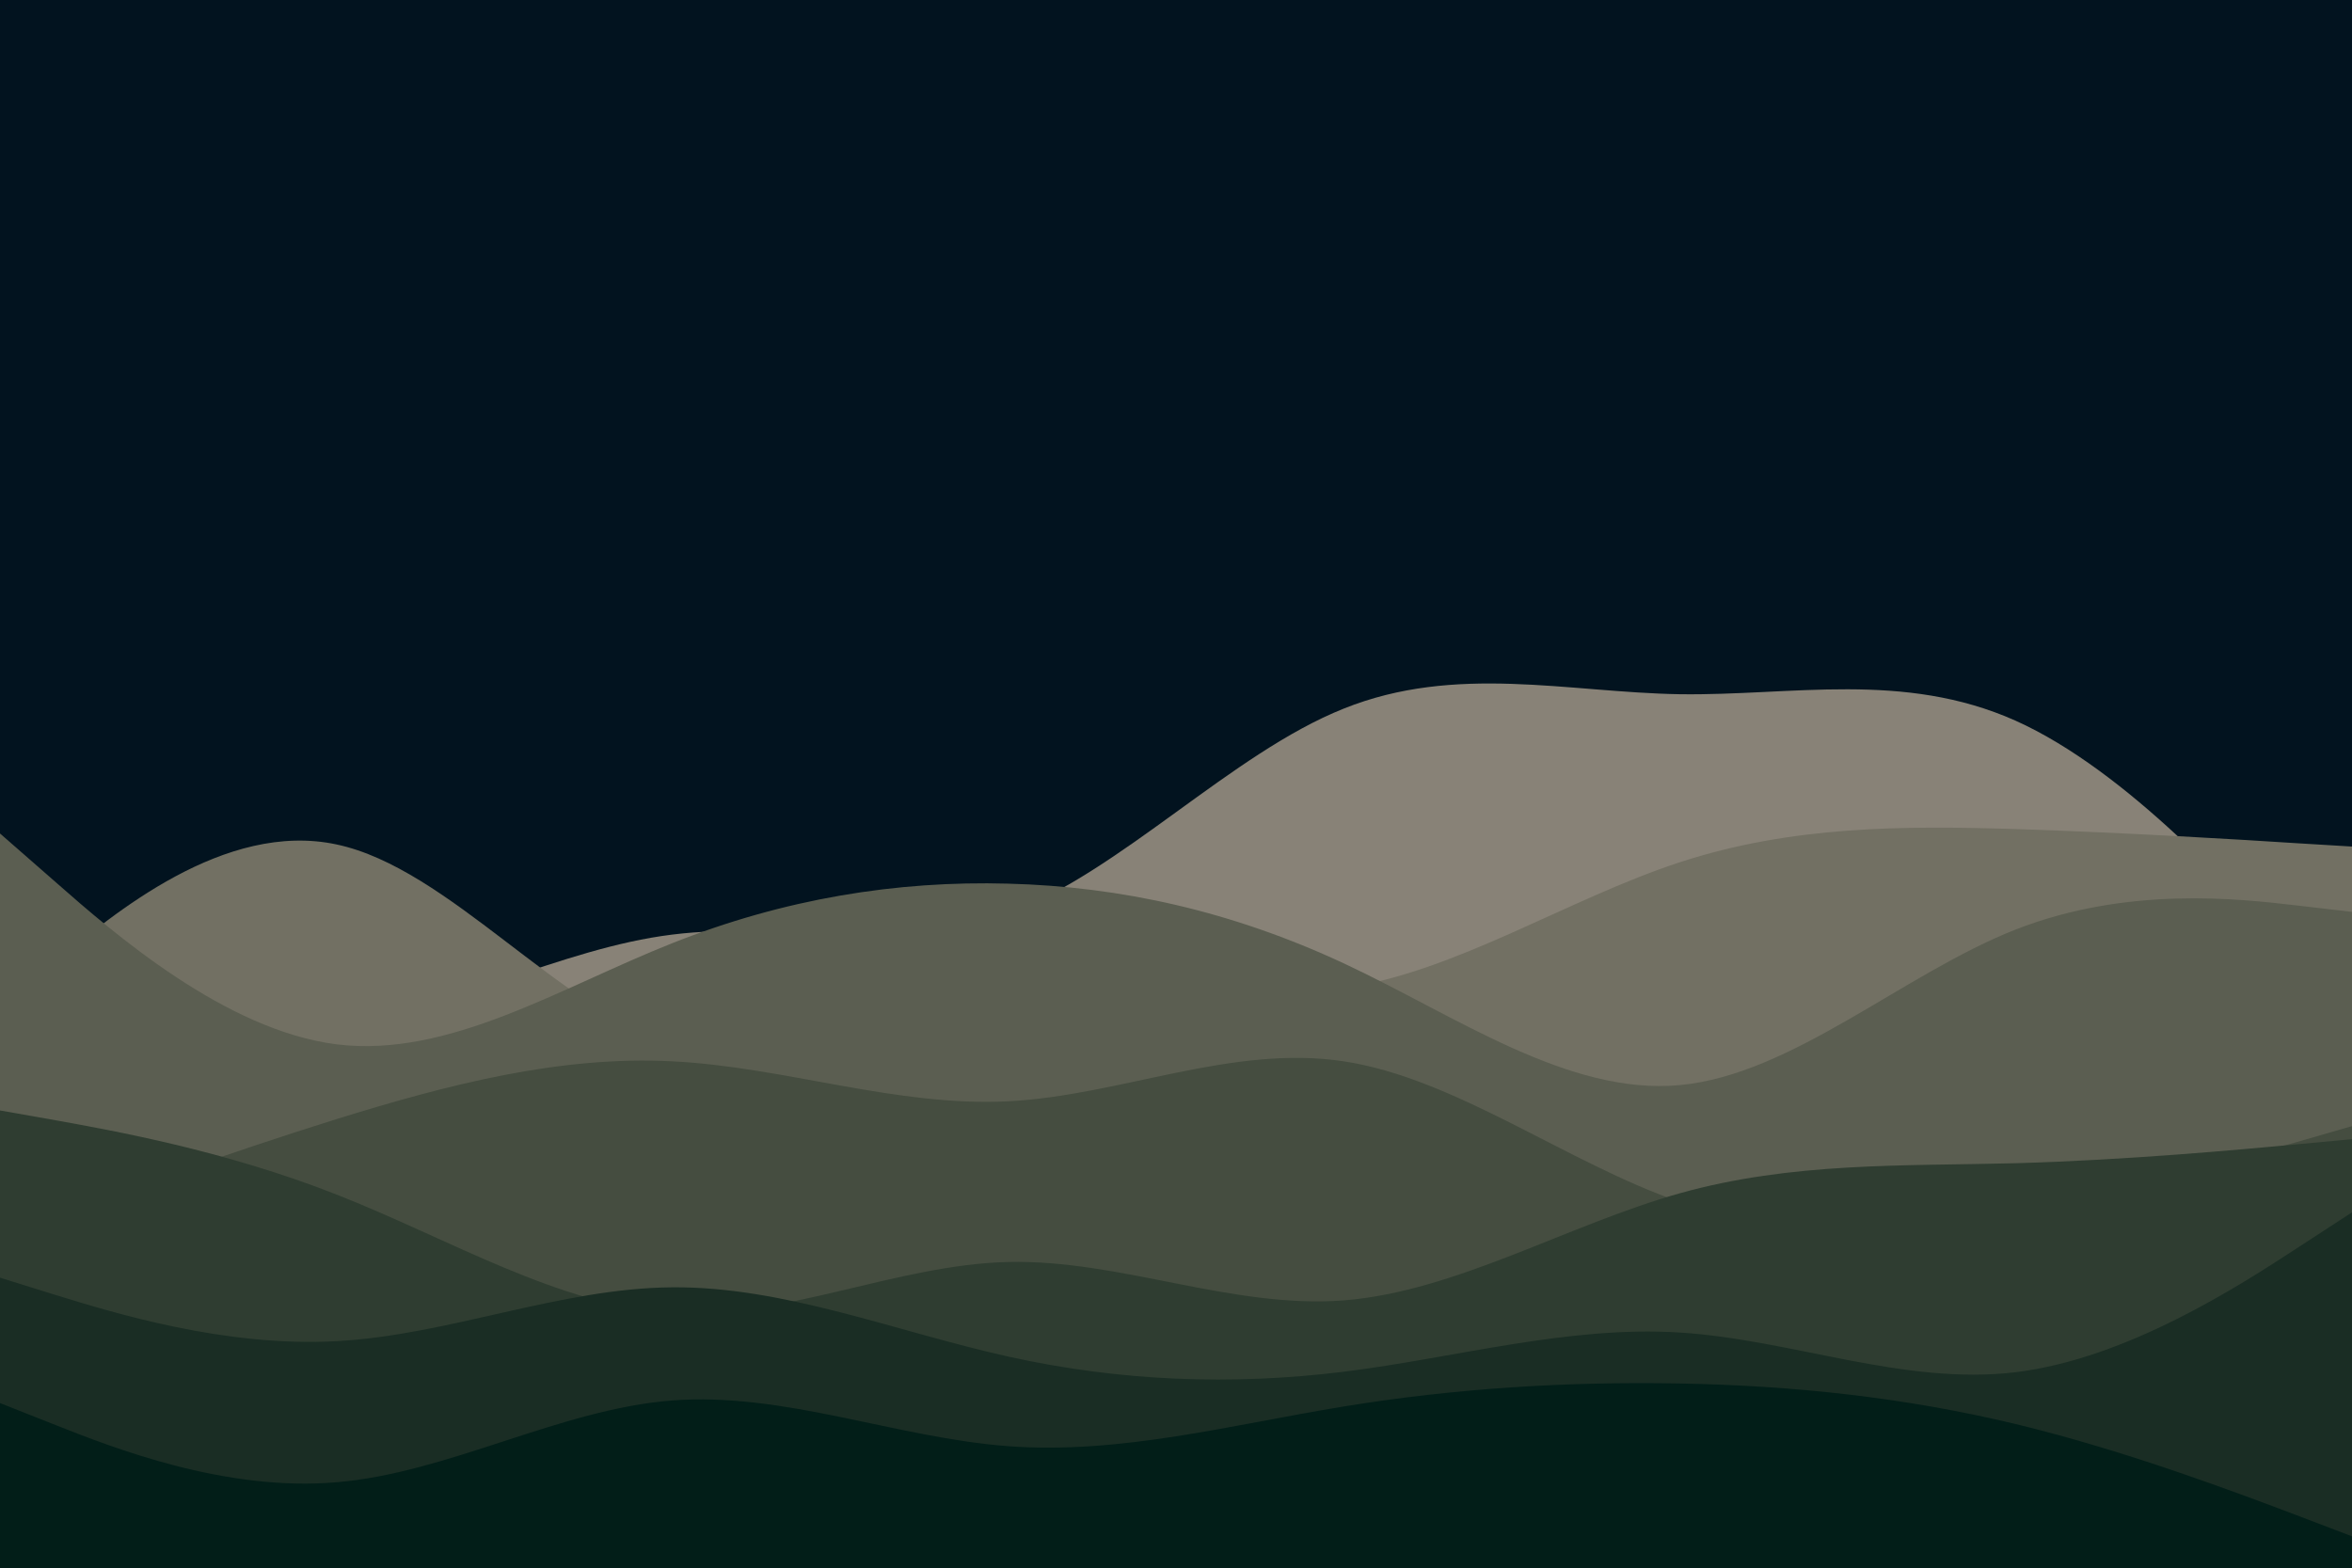
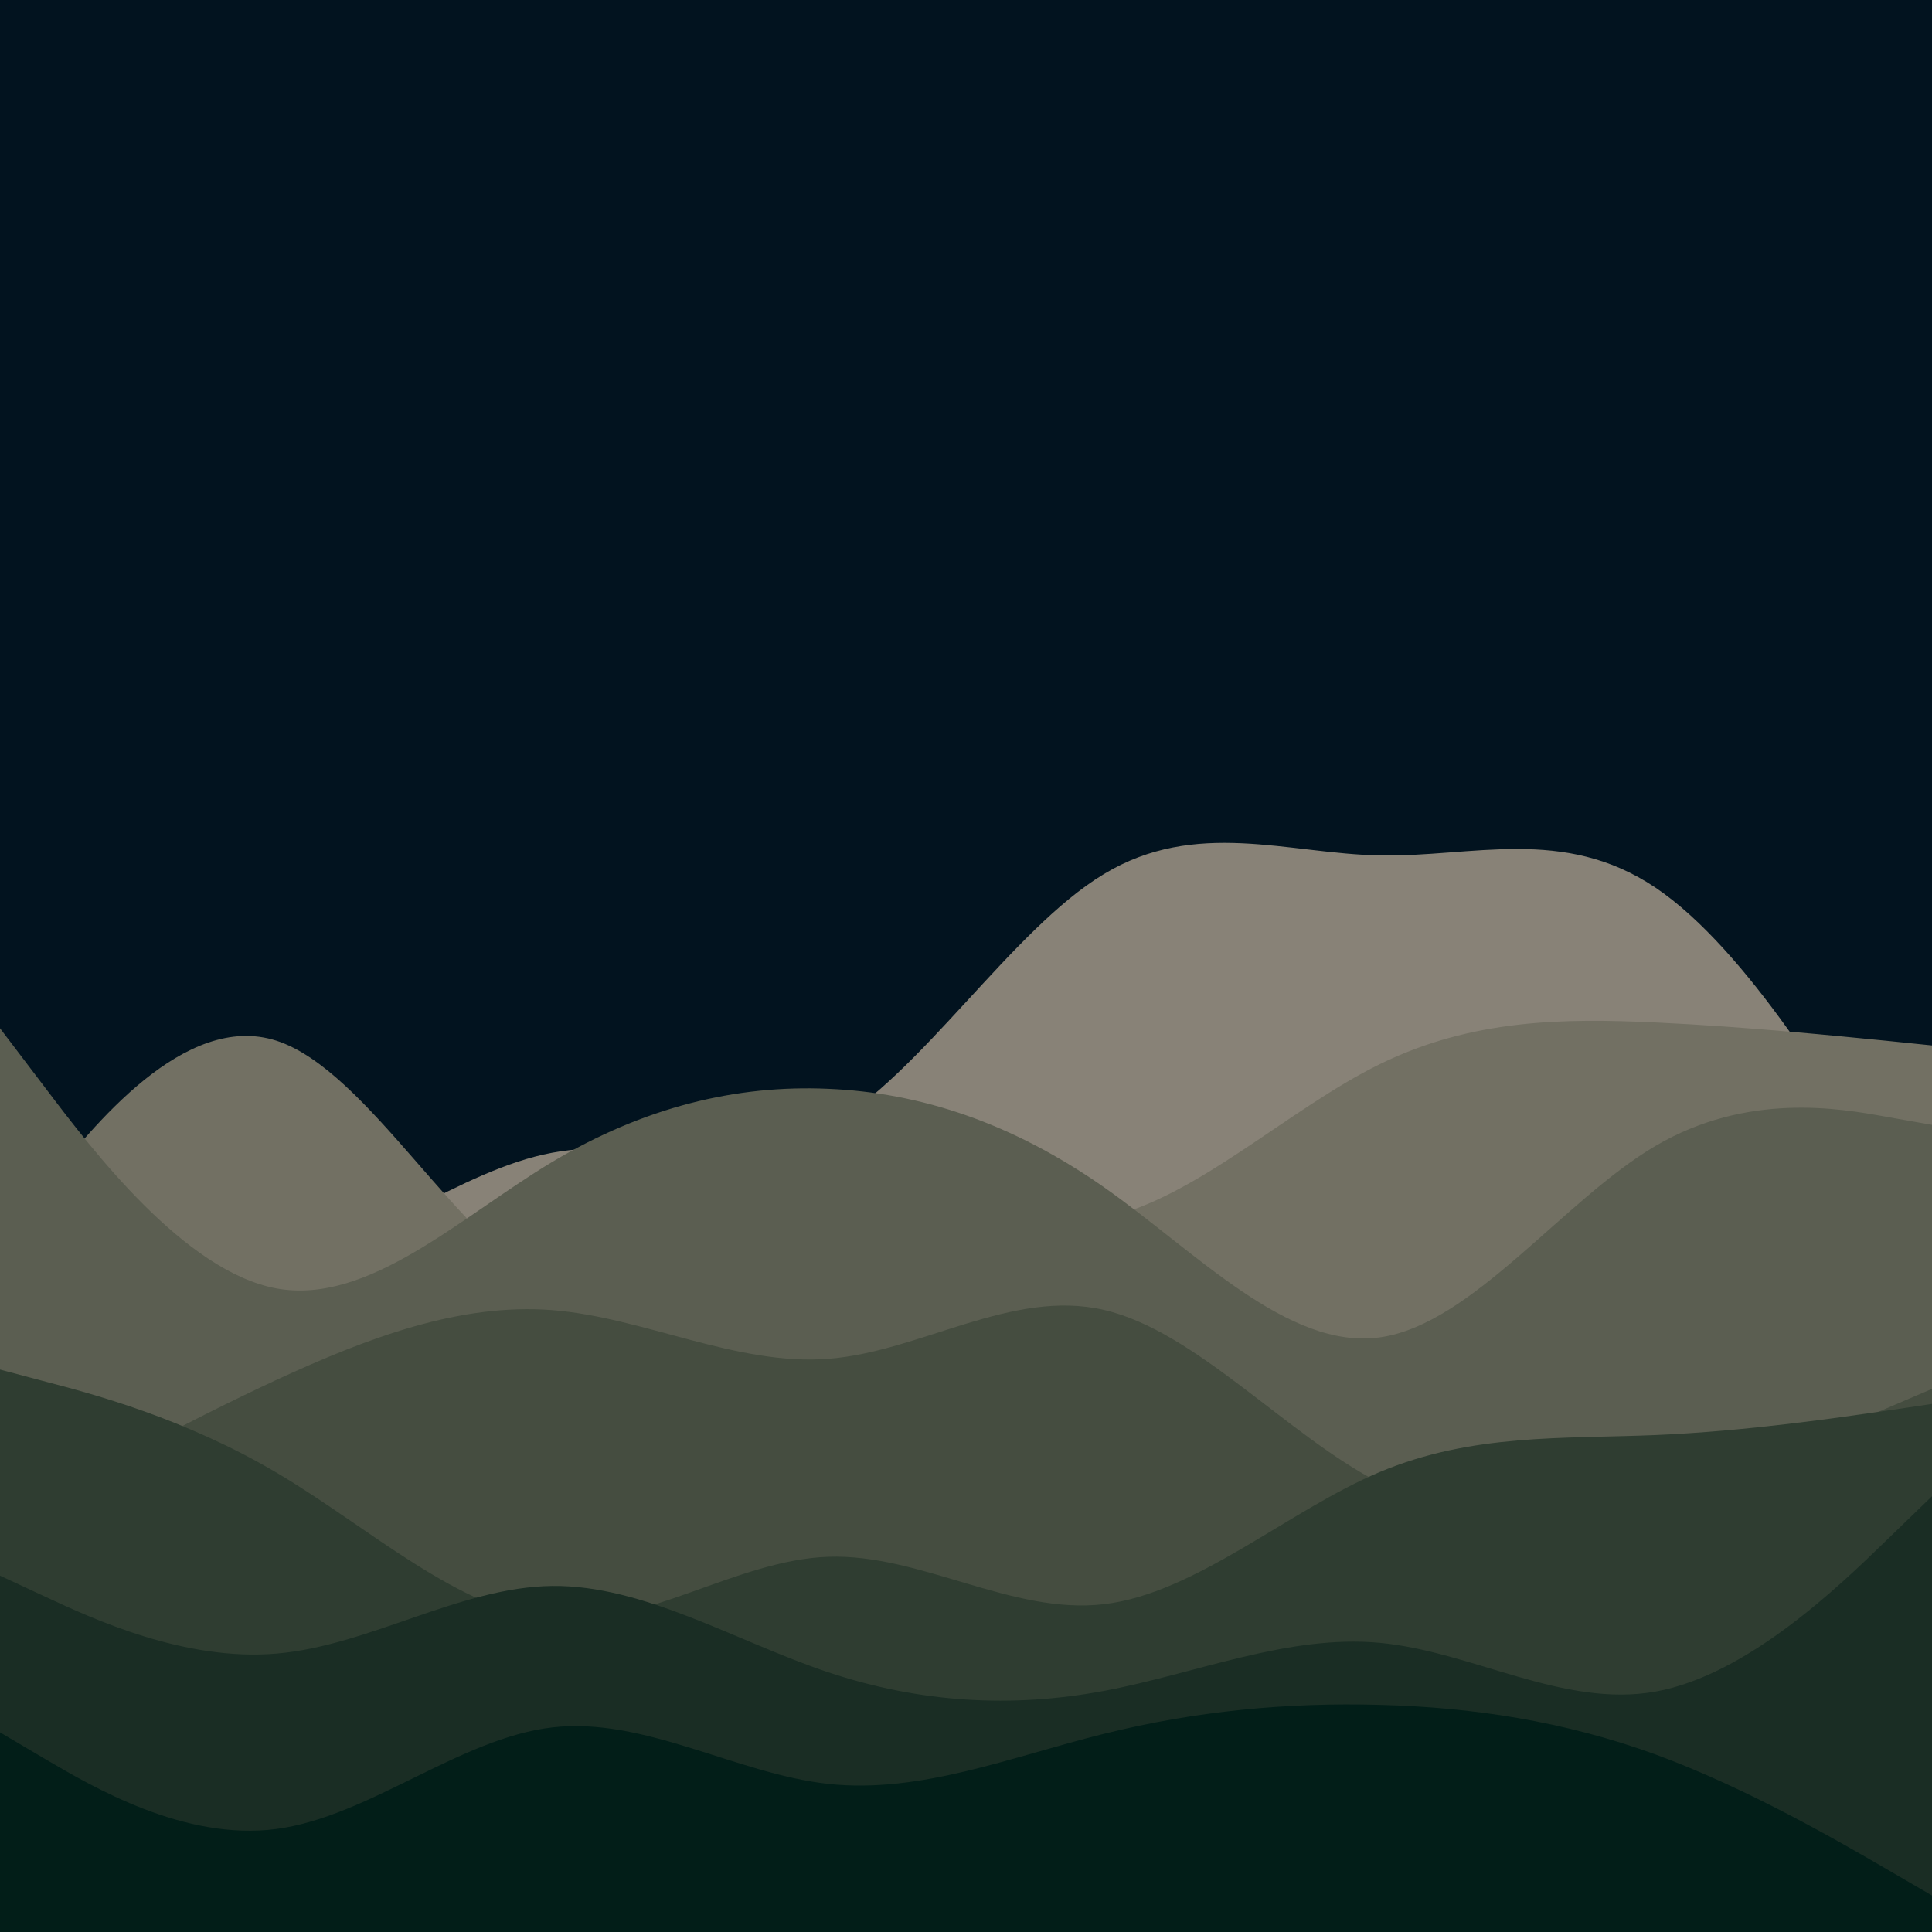
- <svg xmlns="http://www.w3.org/2000/svg" id="visual" viewBox="0 0 900 600" width="900" height="600" version="1.1">
-   <rect x="0" y="0" width="900" height="600" fill="#02131f" />
-   <path d="M0 365L21.5 372.7C43 380.3 86 395.7 128.8 391.3C171.7 387 214.3 363 257.2 357.7C300 352.3 343 365.7 385.8 349.7C428.7 333.7 471.3 288.3 514.2 271.2C557 254 600 265 642.8 265.7C685.7 266.3 728.3 256.7 771.2 275.8C814 295 857 343 878.5 367L900 391L900 601L878.5 601C857 601 814 601 771.2 601C728.3 601 685.7 601 642.8 601C600 601 557 601 514.2 601C471.3 601 428.7 601 385.8 601C343 601 300 601 257.2 601C214.3 601 171.7 601 128.8 601C86 601 43 601 21.5 601L0 601Z" fill="#888277" />
-   <path d="M0 386L21.5 368C43 350 86 314 128.8 323.2C171.7 332.3 214.3 386.7 257.2 399.2C300 411.7 343 382.3 385.8 375.5C428.7 368.7 471.3 384.3 514.2 378.2C557 372 600 344 642.8 330C685.7 316 728.3 316 771.2 317.3C814 318.7 857 321.3 878.5 322.7L900 324L900 601L878.5 601C857 601 814 601 771.2 601C728.3 601 685.7 601 642.8 601C600 601 557 601 514.2 601C471.3 601 428.7 601 385.8 601C343 601 300 601 257.2 601C214.3 601 171.7 601 128.8 601C86 601 43 601 21.5 601L0 601Z" fill="#727063" />
-   <path d="M0 319L21.5 337.8C43 356.7 86 394.3 128.8 399.7C171.7 405 214.3 378 257.2 361C300 344 343 337 385.8 338.2C428.7 339.3 471.3 348.7 514.2 368.7C557 388.7 600 419.3 642.8 415.3C685.7 411.3 728.3 372.7 771.2 355.8C814 339 857 344 878.5 346.5L900 349L900 601L878.5 601C857 601 814 601 771.2 601C728.3 601 685.7 601 642.8 601C600 601 557 601 514.2 601C471.3 601 428.7 601 385.8 601C343 601 300 601 257.2 601C214.3 601 171.7 601 128.8 601C86 601 43 601 21.5 601L0 601Z" fill="#5b5e51" />
-   <path d="M0 473L21.5 465.2C43 457.3 86 441.7 128.8 428.3C171.7 415 214.3 404 257.2 406.2C300 408.3 343 423.7 385.8 421.5C428.7 419.3 471.3 399.7 514.2 406.2C557 412.7 600 445.3 642.8 460C685.7 474.7 728.3 471.3 771.2 463.5C814 455.7 857 443.3 878.5 437.2L900 431L900 601L878.5 601C857 601 814 601 771.2 601C728.3 601 685.7 601 642.8 601C600 601 557 601 514.2 601C471.3 601 428.7 601 385.8 601C343 601 300 601 257.2 601C214.3 601 171.7 601 128.8 601C86 601 43 601 21.5 601L0 601Z" fill="#454d40" />
-   <path d="M0 425L21.5 428.8C43 432.7 86 440.3 128.8 457.2C171.7 474 214.3 500 257.2 502.5C300 505 343 484 385.8 483C428.7 482 471.3 501 514.2 497.7C557 494.3 600 468.7 642.8 456.7C685.7 444.7 728.3 446.3 771.2 445.2C814 444 857 440 878.5 438L900 436L900 601L878.5 601C857 601 814 601 771.2 601C728.3 601 685.7 601 642.8 601C600 601 557 601 514.2 601C471.3 601 428.7 601 385.8 601C343 601 300 601 257.2 601C214.3 601 171.7 601 128.8 601C86 601 43 601 21.5 601L0 601Z" fill="#2f3d31" />
-   <path d="M0 489L21.5 495.7C43 502.3 86 515.7 128.8 513.3C171.7 511 214.3 493 257.2 492.7C300 492.3 343 509.7 385.8 519.2C428.7 528.7 471.3 530.3 514.2 525C557 519.7 600 507.3 642.8 510C685.7 512.7 728.3 530.3 771.2 525.2C814 520 857 492 878.5 478L900 464L900 601L878.5 601C857 601 814 601 771.2 601C728.3 601 685.7 601 642.8 601C600 601 557 601 514.2 601C471.3 601 428.7 601 385.8 601C343 601 300 601 257.2 601C214.3 601 171.7 601 128.8 601C86 601 43 601 21.5 601L0 601Z" fill="#1a2d24" />
-   <path d="M0 537L21.5 545.5C43 554 86 571 128.8 567.3C171.7 563.7 214.3 539.3 257.2 536C300 532.7 343 550.3 385.8 553.5C428.7 556.7 471.3 545.3 514.2 538.3C557 531.3 600 528.7 642.8 529.5C685.7 530.3 728.3 534.7 771.2 545C814 555.3 857 571.7 878.5 579.8L900 588L900 601L878.5 601C857 601 814 601 771.2 601C728.3 601 685.7 601 642.8 601C600 601 557 601 514.2 601C471.3 601 428.7 601 385.8 601C343 601 300 601 257.2 601C214.3 601 171.7 601 128.8 601C86 601 43 601 21.5 601L0 601Z" fill="#021e18" />
+ <svg xmlns="http://www.w3.org/2000/svg" id="visual" viewBox="0 0 900 900" width="900" height="900" version="1.1">
+   <rect x="0" y="0" width="900" height="900" fill="#02131f" />
+   <path d="M0 549L21.5 560.3C43 571.7 86 594.3 128.8 587.7C171.7 581 214.3 545 257.2 537C300 529 343 549 385.8 525C428.7 501 471.3 433 514.2 407.2C557 381.3 600 397.7 642.8 398.5C685.7 399.3 728.3 384.7 771.2 413.5C814 442.3 857 514.7 878.5 550.8L900 587L900 901L878.5 901C857 901 814 901 771.2 901C728.3 901 685.7 901 642.8 901C600 901 557 901 514.2 901C471.3 901 428.7 901 385.8 901C343 901 300 901 257.2 901C214.3 901 171.7 901 128.8 901C86 901 43 901 21.5 901L0 901Z" fill="#888277" />
+   <path d="M0 579L21.5 552C43 525 86 471 128.8 484.8C171.7 498.7 214.3 580.3 257.2 599.2C300 618 343 574 385.8 563.7C428.7 553.3 471.3 576.7 514.2 567.5C557 558.3 600 516.7 642.8 495.7C685.7 474.7 728.3 474.3 771.2 476.3C814 478.3 857 482.7 878.5 484.8L900 487L900 901L878.5 901C857 901 814 901 771.2 901C728.3 901 685.7 901 642.8 901C600 901 557 901 514.2 901C471.3 901 428.7 901 385.8 901C343 901 300 901 257.2 901C214.3 901 171.7 901 128.8 901C86 901 43 901 21.5 901L0 901Z" fill="#727063" />
+   <path d="M0 479L21.5 507.3C43 535.7 86 592.3 128.8 600.2C171.7 608 214.3 567 257.2 541.3C300 515.7 343 505.3 385.8 507.2C428.7 509 471.3 523 514.2 553C557 583 600 629 642.8 623C685.7 617 728.3 559 771.2 533.8C814 508.7 857 516.3 878.5 520.2L900 524L900 901L878.5 901C857 901 814 901 771.2 901C728.3 901 685.7 901 642.8 901C600 901 557 901 514.2 901C471.3 901 428.7 901 385.8 901C343 901 300 901 257.2 901C214.3 901 171.7 901 128.8 901C86 901 43 901 21.5 901L0 901Z" fill="#5b5e51" />
+   <path d="M0 710L21.5 698.2C43 686.3 86 662.7 128.8 642.8C171.7 623 214.3 607 257.2 610.3C300 613.7 343 636.3 385.8 633C428.7 629.7 471.3 600.3 514.2 610.2C557 620 600 669 642.8 690.8C685.7 712.7 728.3 707.3 771.2 695.5C814 683.7 857 665.3 878.5 656.2L900 647L900 901L878.5 901C857 901 814 901 771.2 901C728.3 901 685.7 901 642.8 901C600 901 557 901 514.2 901C471.3 901 428.7 901 385.8 901C343 901 300 901 257.2 901C214.3 901 171.7 901 128.8 901C86 901 43 901 21.5 901L0 901Z" fill="#454d40" />
+   <path d="M0 638L21.5 643.7C43 649.3 86 660.7 128.8 686C171.7 711.3 214.3 750.7 257.2 754.5C300 758.3 343 726.7 385.8 725.2C428.7 723.7 471.3 752.3 514.2 747.3C557 742.3 600 703.7 642.8 685.7C685.7 667.7 728.3 670.3 771.2 668.5C814 666.7 857 660.3 878.5 657.2L900 654L900 901L878.5 901C857 901 814 901 771.2 901C728.3 901 685.7 901 642.8 901C600 901 557 901 514.2 901C471.3 901 428.7 901 385.8 901C343 901 300 901 257.2 901C214.3 901 171.7 901 128.8 901C86 901 43 901 21.5 901L0 901Z" fill="#2f3d31" />
+   <path d="M0 734L21.5 744C43 754 86 774 128.8 770.3C171.7 766.7 214.3 739.3 257.2 738.8C300 738.3 343 764.7 385.8 779C428.7 793.3 471.3 795.7 514.2 787.7C557 779.7 600 761.3 642.8 765.3C685.7 769.3 728.3 795.7 771.2 788C814 780.3 857 738.7 878.5 717.8L900 697L900 901L878.5 901C857 901 814 901 771.2 901C728.3 901 685.7 901 642.8 901C600 901 557 901 514.2 901C471.3 901 428.7 901 385.8 901C343 901 300 901 257.2 901C214.3 901 171.7 901 128.8 901C86 901 43 901 21.5 901L0 901Z" fill="#1a2d24" />
+   <path d="M0 807L21.5 819.7C43 832.3 86 857.7 128.8 852C171.7 846.3 214.3 809.7 257.2 804.7C300 799.7 343 826.3 385.8 831C428.7 835.7 471.3 818.3 514.2 807.7C557 797 600 793 642.8 794.2C685.7 795.3 728.3 801.7 771.2 817.3C814 833 857 858 878.5 870.5L900 883L900 901L878.5 901C857 901 814 901 771.2 901C728.3 901 685.7 901 642.8 901C600 901 557 901 514.2 901C471.3 901 428.7 901 385.8 901C343 901 300 901 257.2 901C214.3 901 171.7 901 128.8 901C86 901 43 901 21.5 901L0 901Z" fill="#021e18" />
</svg>
